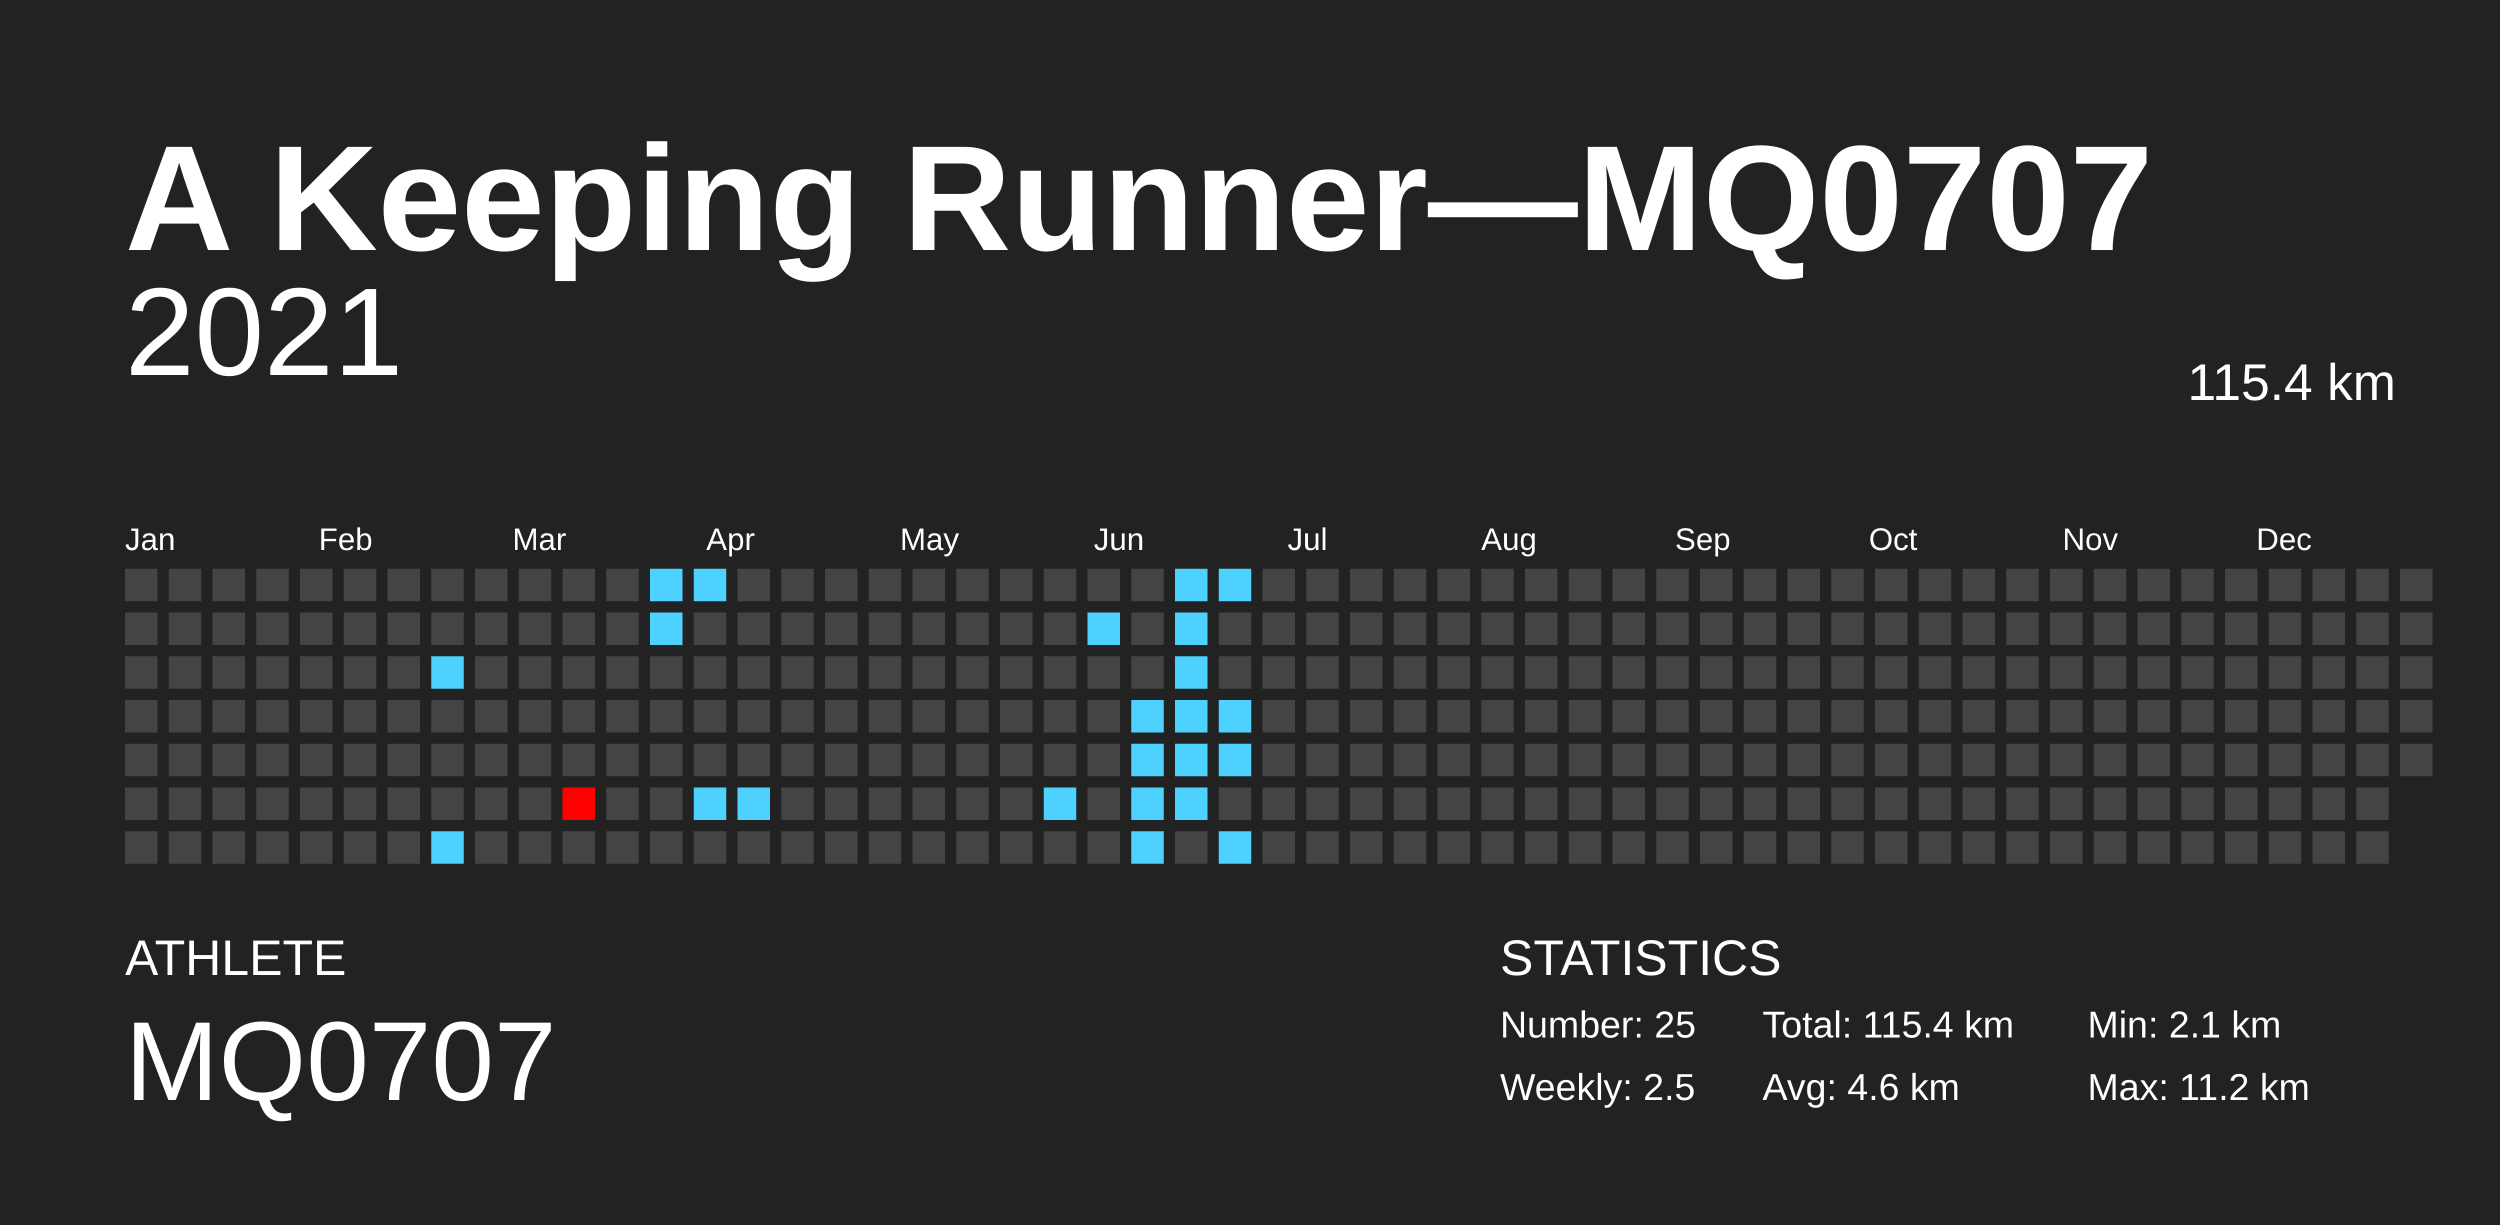
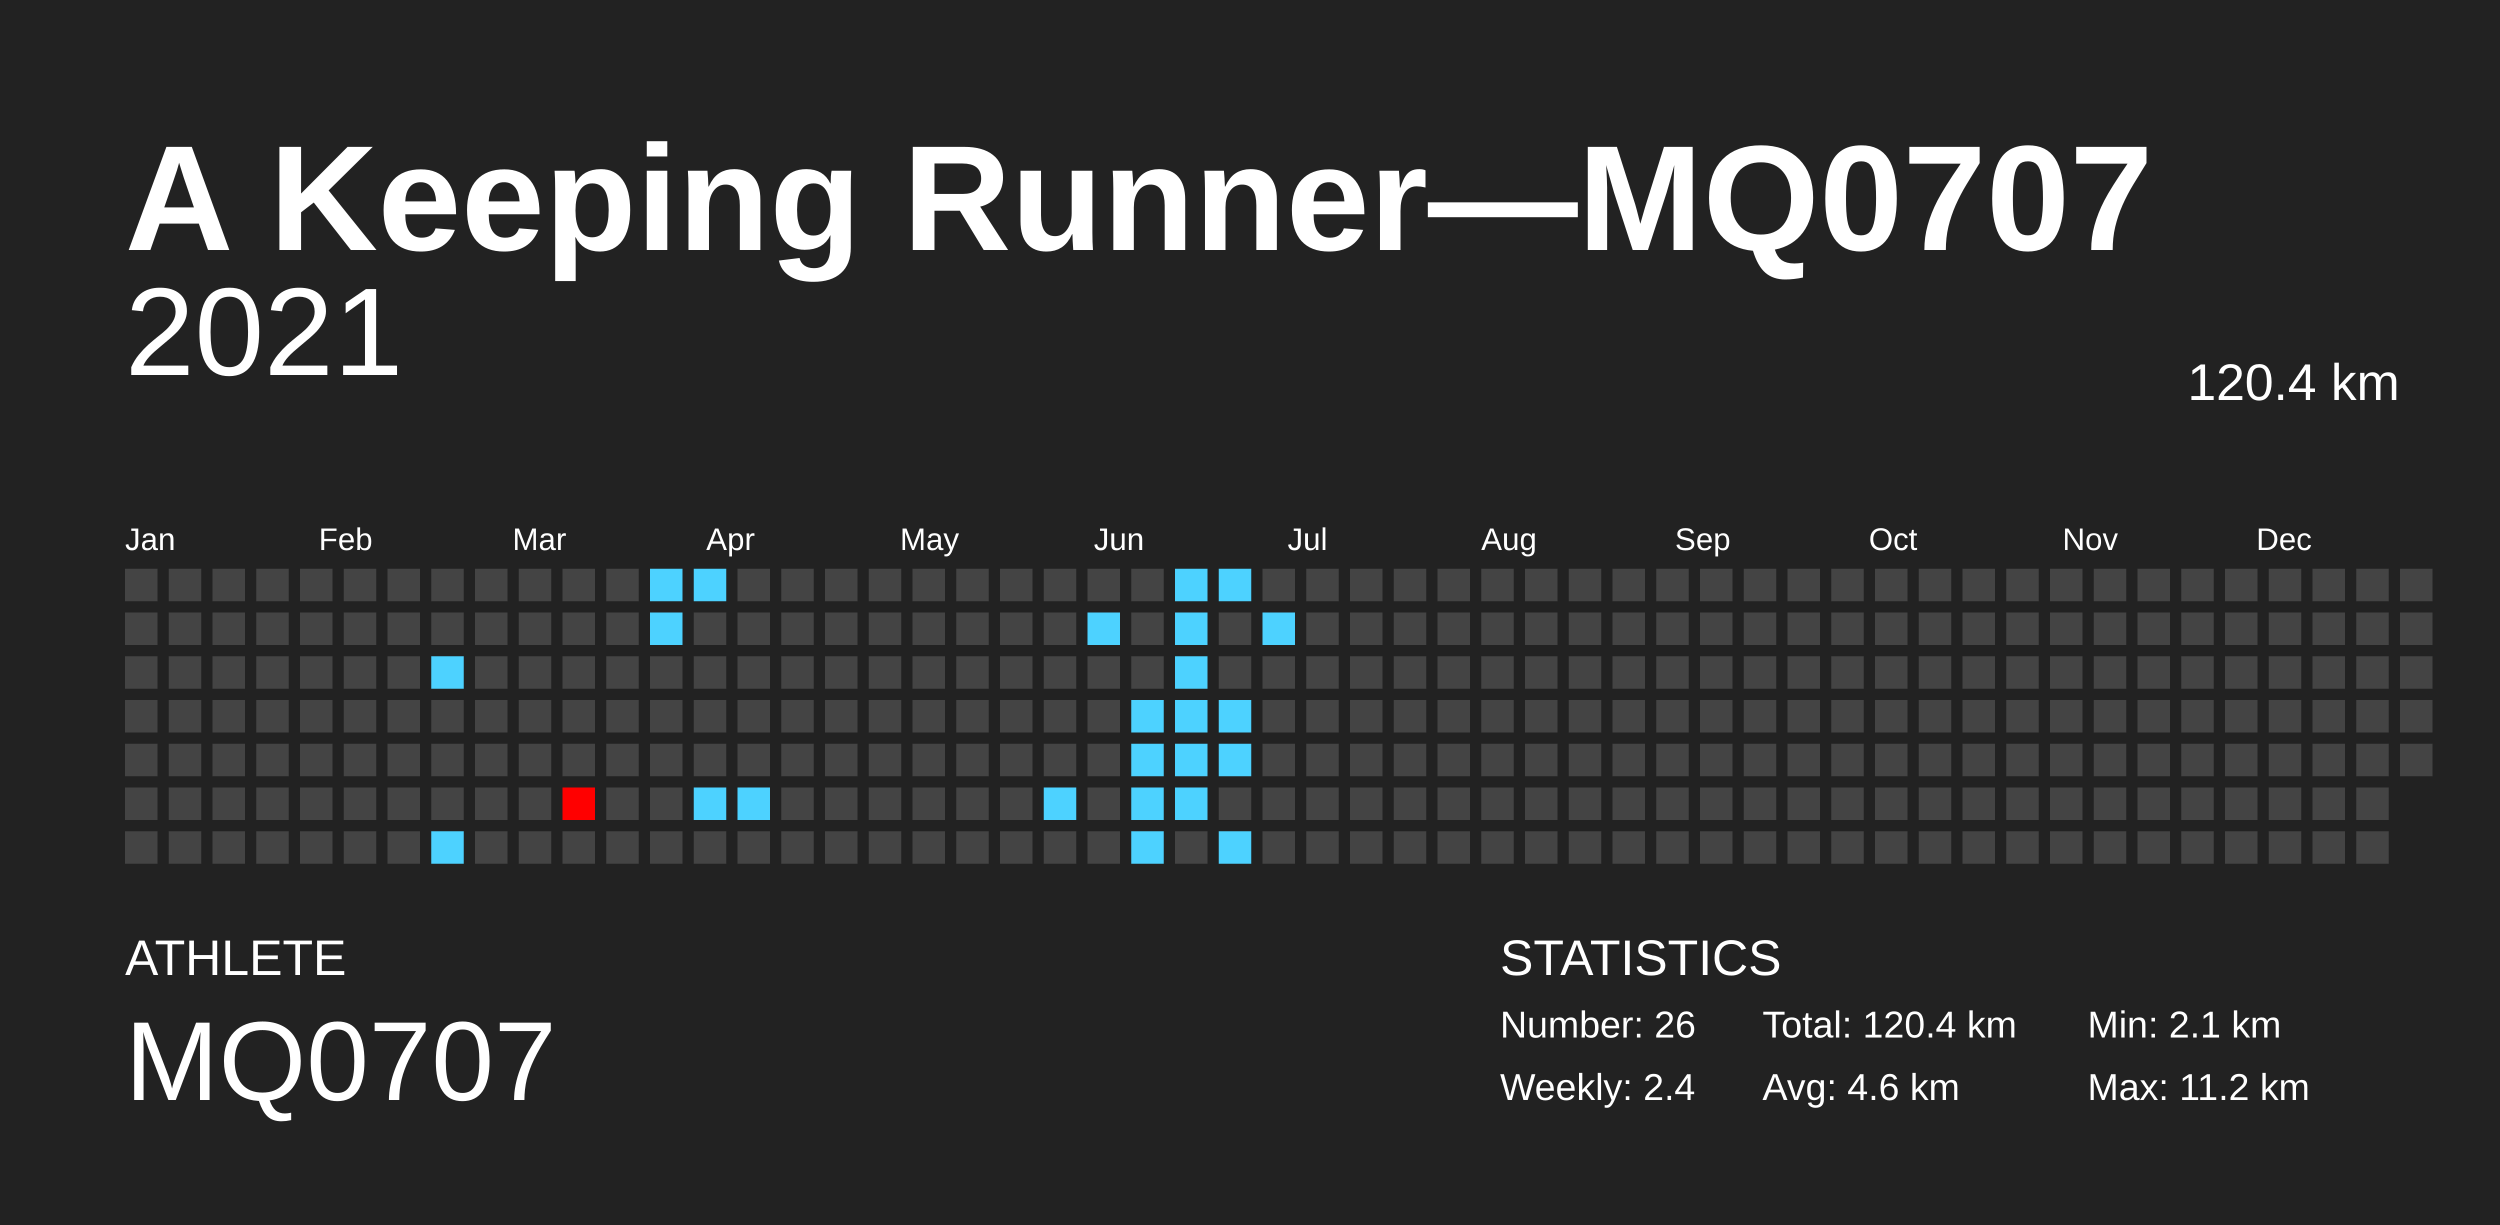
<svg xmlns="http://www.w3.org/2000/svg" baseProfile="full" height="98mm" version="1.1" viewBox="0,0,200,98" width="200mm">
  <defs />
  <rect fill="#222222" height="98" width="200" x="0" y="0" />
  <text fill="#FFFFFF" style="font-size:12px; font-family:Arial; font-weight:bold;" x="10" y="20">A Keeping Runner—MQ0707</text>
  <text fill="#FFFFFF" style="font-size:4px; font-family:Arial" x="10" y="78">ATHLETE</text>
  <text fill="#FFFFFF" style="font-size:9px; font-family:Arial" x="10" y="88">MQ0707</text>
  <text fill="#FFFFFF" style="font-size:4px; font-family:Arial" x="120" y="78">STATISTICS</text>
-   <text fill="#FFFFFF" style="font-size:3px; font-family:Arial" x="120" y="83">Number: 25</text>
-   <text fill="#FFFFFF" style="font-size:3px; font-family:Arial" x="120" y="88">Weekly: 2.5</text>
-   <text fill="#FFFFFF" style="font-size:3px; font-family:Arial" x="141" y="83">Total: 115.4 km</text>
+   <text fill="#FFFFFF" style="font-size:3px; font-family:Arial" x="120" y="83">Number: 26</text>
+   <text fill="#FFFFFF" style="font-size:3px; font-family:Arial" x="120" y="88">Weekly: 2.4</text>
+   <text fill="#FFFFFF" style="font-size:3px; font-family:Arial" x="141" y="83">Total: 120.4 km</text>
  <text fill="#FFFFFF" style="font-size:3px; font-family:Arial" x="141" y="88">Avg: 4.6 km</text>
  <text fill="#FFFFFF" style="font-size:3px; font-family:Arial" x="167" y="83">Min: 2.1 km</text>
  <text fill="#FFFFFF" style="font-size:3px; font-family:Arial" x="167" y="88">Max: 11.2 km</text>
  <text alignment-baseline="hanging" fill="#FFFFFF" style="font-size:10.0px; font-family:Arial;" x="10" y="30">2021</text>
-   <text alignment-baseline="hanging" fill="#FFFFFF" style="font-size:4.125px; font-family:Arial;" x="175" y="32">115.4 km</text>
+   <text alignment-baseline="hanging" fill="#FFFFFF" style="font-size:4.125px; font-family:Arial;" x="175" y="32">120.4 km</text>
  <text fill="#FFFFFF" style="font-size:2.5px; font-family:Arial" x="10.0" y="44">Jan</text>
  <text fill="#FFFFFF" style="font-size:2.5px; font-family:Arial" x="25.5" y="44">Feb</text>
  <text fill="#FFFFFF" style="font-size:2.5px; font-family:Arial" x="41.0" y="44">Mar</text>
  <text fill="#FFFFFF" style="font-size:2.5px; font-family:Arial" x="56.5" y="44">Apr</text>
  <text fill="#FFFFFF" style="font-size:2.5px; font-family:Arial" x="72.0" y="44">May</text>
  <text fill="#FFFFFF" style="font-size:2.5px; font-family:Arial" x="87.5" y="44">Jun</text>
  <text fill="#FFFFFF" style="font-size:2.5px; font-family:Arial" x="103.0" y="44">Jul</text>
  <text fill="#FFFFFF" style="font-size:2.5px; font-family:Arial" x="118.5" y="44">Aug</text>
  <text fill="#FFFFFF" style="font-size:2.5px; font-family:Arial" x="134.0" y="44">Sep</text>
  <text fill="#FFFFFF" style="font-size:2.5px; font-family:Arial" x="149.5" y="44">Oct</text>
  <text fill="#FFFFFF" style="font-size:2.5px; font-family:Arial" x="165.0" y="44">Nov</text>
  <text fill="#FFFFFF" style="font-size:2.5px; font-family:Arial" x="180.5" y="44">Dec</text>
  <rect fill="#444444" height="2.6" width="2.6" x="10.0" y="45.5" />
  <rect fill="#444444" height="2.6" width="2.6" x="10.0" y="49.0" />
  <rect fill="#444444" height="2.6" width="2.6" x="10.0" y="52.5" />
  <rect fill="#444444" height="2.6" width="2.6" x="10.0" y="56.0" />
  <rect fill="#444444" height="2.6" width="2.6" x="10.0" y="59.5" />
  <rect fill="#444444" height="2.6" width="2.6" x="10.0" y="63.0" />
  <rect fill="#444444" height="2.6" width="2.6" x="10.0" y="66.5" />
  <rect fill="#444444" height="2.6" width="2.6" x="13.5" y="45.5" />
  <rect fill="#444444" height="2.6" width="2.6" x="13.5" y="49.0" />
  <rect fill="#444444" height="2.6" width="2.6" x="13.5" y="52.5" />
  <rect fill="#444444" height="2.6" width="2.6" x="13.5" y="56.0" />
  <rect fill="#444444" height="2.6" width="2.6" x="13.5" y="59.5" />
  <rect fill="#444444" height="2.6" width="2.6" x="13.5" y="63.0" />
  <rect fill="#444444" height="2.6" width="2.6" x="13.5" y="66.5" />
  <rect fill="#444444" height="2.6" width="2.6" x="17.0" y="45.5" />
  <rect fill="#444444" height="2.6" width="2.6" x="17.0" y="49.0" />
  <rect fill="#444444" height="2.6" width="2.6" x="17.0" y="52.5" />
  <rect fill="#444444" height="2.6" width="2.6" x="17.0" y="56.0" />
  <rect fill="#444444" height="2.6" width="2.6" x="17.0" y="59.5" />
  <rect fill="#444444" height="2.6" width="2.6" x="17.0" y="63.0" />
  <rect fill="#444444" height="2.6" width="2.6" x="17.0" y="66.5" />
  <rect fill="#444444" height="2.6" width="2.6" x="20.5" y="45.5" />
  <rect fill="#444444" height="2.6" width="2.6" x="20.5" y="49.0" />
  <rect fill="#444444" height="2.6" width="2.6" x="20.5" y="52.5" />
  <rect fill="#444444" height="2.6" width="2.6" x="20.5" y="56.0" />
  <rect fill="#444444" height="2.6" width="2.6" x="20.5" y="59.5" />
  <rect fill="#444444" height="2.6" width="2.6" x="20.5" y="63.0" />
  <rect fill="#444444" height="2.6" width="2.6" x="20.5" y="66.5" />
  <rect fill="#444444" height="2.6" width="2.6" x="24.0" y="45.5" />
  <rect fill="#444444" height="2.6" width="2.6" x="24.0" y="49.0" />
  <rect fill="#444444" height="2.6" width="2.6" x="24.0" y="52.5" />
  <rect fill="#444444" height="2.6" width="2.6" x="24.0" y="56.0" />
  <rect fill="#444444" height="2.6" width="2.6" x="24.0" y="59.5" />
  <rect fill="#444444" height="2.6" width="2.6" x="24.0" y="63.0" />
  <rect fill="#444444" height="2.6" width="2.6" x="24.0" y="66.5" />
  <rect fill="#444444" height="2.6" width="2.6" x="27.5" y="45.5" />
  <rect fill="#444444" height="2.6" width="2.6" x="27.5" y="49.0" />
  <rect fill="#444444" height="2.6" width="2.6" x="27.5" y="52.5" />
  <rect fill="#444444" height="2.6" width="2.6" x="27.5" y="56.0" />
  <rect fill="#444444" height="2.6" width="2.6" x="27.5" y="59.5" />
  <rect fill="#444444" height="2.6" width="2.6" x="27.5" y="63.0" />
  <rect fill="#444444" height="2.6" width="2.6" x="27.5" y="66.5" />
  <rect fill="#444444" height="2.6" width="2.6" x="31.0" y="45.5" />
  <rect fill="#444444" height="2.6" width="2.6" x="31.0" y="49.0" />
  <rect fill="#444444" height="2.6" width="2.6" x="31.0" y="52.5" />
  <rect fill="#444444" height="2.6" width="2.6" x="31.0" y="56.0" />
  <rect fill="#444444" height="2.6" width="2.6" x="31.0" y="59.5" />
  <rect fill="#444444" height="2.6" width="2.6" x="31.0" y="63.0" />
  <rect fill="#444444" height="2.6" width="2.6" x="31.0" y="66.5" />
  <rect fill="#444444" height="2.6" width="2.6" x="34.5" y="45.5" />
  <rect fill="#444444" height="2.6" width="2.6" x="34.5" y="49.0" />
  <rect fill="#4dd2ff" height="2.6" width="2.6" x="34.5" y="52.5" />
  <rect fill="#444444" height="2.6" width="2.6" x="34.5" y="56.0" />
  <rect fill="#444444" height="2.6" width="2.6" x="34.5" y="59.5" />
  <rect fill="#444444" height="2.6" width="2.6" x="34.5" y="63.0" />
  <rect fill="#4dd2ff" height="2.6" width="2.6" x="34.5" y="66.5" />
  <rect fill="#444444" height="2.6" width="2.6" x="38.0" y="45.5" />
  <rect fill="#444444" height="2.6" width="2.6" x="38.0" y="49.0" />
  <rect fill="#444444" height="2.6" width="2.6" x="38.0" y="52.5" />
  <rect fill="#444444" height="2.6" width="2.6" x="38.0" y="56.0" />
  <rect fill="#444444" height="2.6" width="2.6" x="38.0" y="59.5" />
  <rect fill="#444444" height="2.6" width="2.6" x="38.0" y="63.0" />
  <rect fill="#444444" height="2.6" width="2.6" x="38.0" y="66.5" />
  <rect fill="#444444" height="2.6" width="2.6" x="41.5" y="45.5" />
  <rect fill="#444444" height="2.6" width="2.6" x="41.5" y="49.0" />
  <rect fill="#444444" height="2.6" width="2.6" x="41.5" y="52.5" />
  <rect fill="#444444" height="2.6" width="2.6" x="41.5" y="56.0" />
  <rect fill="#444444" height="2.6" width="2.6" x="41.5" y="59.5" />
  <rect fill="#444444" height="2.6" width="2.6" x="41.5" y="63.0" />
  <rect fill="#444444" height="2.6" width="2.6" x="41.5" y="66.5" />
  <rect fill="#444444" height="2.6" width="2.6" x="45.0" y="45.5" />
  <rect fill="#444444" height="2.6" width="2.6" x="45.0" y="49.0" />
  <rect fill="#444444" height="2.6" width="2.6" x="45.0" y="52.5" />
  <rect fill="#444444" height="2.6" width="2.6" x="45.0" y="56.0" />
  <rect fill="#444444" height="2.6" width="2.6" x="45.0" y="59.5" />
  <rect fill="#ff0000" height="2.6" width="2.6" x="45.0" y="63.0" />
  <rect fill="#444444" height="2.6" width="2.6" x="45.0" y="66.5" />
  <rect fill="#444444" height="2.6" width="2.6" x="48.5" y="45.5" />
  <rect fill="#444444" height="2.6" width="2.6" x="48.5" y="49.0" />
  <rect fill="#444444" height="2.6" width="2.6" x="48.5" y="52.5" />
  <rect fill="#444444" height="2.6" width="2.6" x="48.5" y="56.0" />
  <rect fill="#444444" height="2.6" width="2.6" x="48.5" y="59.5" />
  <rect fill="#444444" height="2.6" width="2.6" x="48.5" y="63.0" />
  <rect fill="#444444" height="2.6" width="2.6" x="48.5" y="66.5" />
  <rect fill="#4dd2ff" height="2.6" width="2.6" x="52.0" y="45.5" />
  <rect fill="#4dd2ff" height="2.6" width="2.6" x="52.0" y="49.0" />
  <rect fill="#444444" height="2.6" width="2.6" x="52.0" y="52.5" />
  <rect fill="#444444" height="2.6" width="2.6" x="52.0" y="56.0" />
  <rect fill="#444444" height="2.6" width="2.6" x="52.0" y="59.5" />
  <rect fill="#444444" height="2.6" width="2.6" x="52.0" y="63.0" />
  <rect fill="#444444" height="2.6" width="2.6" x="52.0" y="66.5" />
  <rect fill="#4dd2ff" height="2.6" width="2.6" x="55.5" y="45.5" />
  <rect fill="#444444" height="2.6" width="2.6" x="55.5" y="49.0" />
  <rect fill="#444444" height="2.6" width="2.6" x="55.5" y="52.5" />
  <rect fill="#444444" height="2.6" width="2.6" x="55.5" y="56.0" />
  <rect fill="#444444" height="2.6" width="2.6" x="55.5" y="59.5" />
  <rect fill="#4dd2ff" height="2.6" width="2.6" x="55.5" y="63.0" />
  <rect fill="#444444" height="2.6" width="2.6" x="55.5" y="66.5" />
  <rect fill="#444444" height="2.6" width="2.6" x="59.0" y="45.5" />
  <rect fill="#444444" height="2.6" width="2.6" x="59.0" y="49.0" />
  <rect fill="#444444" height="2.6" width="2.6" x="59.0" y="52.5" />
  <rect fill="#444444" height="2.6" width="2.6" x="59.0" y="56.0" />
  <rect fill="#444444" height="2.6" width="2.6" x="59.0" y="59.5" />
  <rect fill="#4dd2ff" height="2.6" width="2.6" x="59.0" y="63.0" />
  <rect fill="#444444" height="2.6" width="2.6" x="59.0" y="66.5" />
  <rect fill="#444444" height="2.6" width="2.6" x="62.5" y="45.5" />
  <rect fill="#444444" height="2.6" width="2.6" x="62.5" y="49.0" />
  <rect fill="#444444" height="2.6" width="2.6" x="62.5" y="52.5" />
  <rect fill="#444444" height="2.6" width="2.6" x="62.5" y="56.0" />
  <rect fill="#444444" height="2.6" width="2.6" x="62.5" y="59.5" />
  <rect fill="#444444" height="2.6" width="2.6" x="62.5" y="63.0" />
  <rect fill="#444444" height="2.6" width="2.6" x="62.5" y="66.5" />
  <rect fill="#444444" height="2.6" width="2.6" x="66.0" y="45.5" />
  <rect fill="#444444" height="2.6" width="2.6" x="66.0" y="49.0" />
  <rect fill="#444444" height="2.6" width="2.6" x="66.0" y="52.5" />
  <rect fill="#444444" height="2.6" width="2.6" x="66.0" y="56.0" />
  <rect fill="#444444" height="2.6" width="2.6" x="66.0" y="59.5" />
  <rect fill="#444444" height="2.6" width="2.6" x="66.0" y="63.0" />
  <rect fill="#444444" height="2.6" width="2.6" x="66.0" y="66.5" />
  <rect fill="#444444" height="2.6" width="2.6" x="69.5" y="45.5" />
  <rect fill="#444444" height="2.6" width="2.6" x="69.5" y="49.0" />
  <rect fill="#444444" height="2.6" width="2.6" x="69.5" y="52.5" />
  <rect fill="#444444" height="2.6" width="2.6" x="69.5" y="56.0" />
  <rect fill="#444444" height="2.6" width="2.6" x="69.5" y="59.5" />
  <rect fill="#444444" height="2.6" width="2.6" x="69.5" y="63.0" />
  <rect fill="#444444" height="2.6" width="2.6" x="69.5" y="66.5" />
  <rect fill="#444444" height="2.6" width="2.6" x="73.0" y="45.5" />
  <rect fill="#444444" height="2.6" width="2.6" x="73.0" y="49.0" />
  <rect fill="#444444" height="2.6" width="2.6" x="73.0" y="52.5" />
  <rect fill="#444444" height="2.6" width="2.6" x="73.0" y="56.0" />
  <rect fill="#444444" height="2.6" width="2.6" x="73.0" y="59.5" />
  <rect fill="#444444" height="2.6" width="2.6" x="73.0" y="63.0" />
  <rect fill="#444444" height="2.6" width="2.6" x="73.0" y="66.5" />
  <rect fill="#444444" height="2.6" width="2.6" x="76.5" y="45.5" />
  <rect fill="#444444" height="2.6" width="2.6" x="76.5" y="49.0" />
  <rect fill="#444444" height="2.6" width="2.6" x="76.5" y="52.5" />
  <rect fill="#444444" height="2.6" width="2.6" x="76.5" y="56.0" />
  <rect fill="#444444" height="2.6" width="2.6" x="76.5" y="59.5" />
  <rect fill="#444444" height="2.6" width="2.6" x="76.5" y="63.0" />
  <rect fill="#444444" height="2.6" width="2.6" x="76.5" y="66.5" />
  <rect fill="#444444" height="2.6" width="2.6" x="80.0" y="45.5" />
  <rect fill="#444444" height="2.6" width="2.6" x="80.0" y="49.0" />
  <rect fill="#444444" height="2.6" width="2.6" x="80.0" y="52.5" />
  <rect fill="#444444" height="2.6" width="2.6" x="80.0" y="56.0" />
  <rect fill="#444444" height="2.6" width="2.6" x="80.0" y="59.5" />
  <rect fill="#444444" height="2.6" width="2.6" x="80.0" y="63.0" />
  <rect fill="#444444" height="2.6" width="2.6" x="80.0" y="66.5" />
  <rect fill="#444444" height="2.6" width="2.6" x="83.5" y="45.5" />
  <rect fill="#444444" height="2.6" width="2.6" x="83.5" y="49.0" />
  <rect fill="#444444" height="2.6" width="2.6" x="83.5" y="52.5" />
  <rect fill="#444444" height="2.6" width="2.6" x="83.5" y="56.0" />
  <rect fill="#444444" height="2.6" width="2.6" x="83.5" y="59.5" />
  <rect fill="#4dd2ff" height="2.6" width="2.6" x="83.5" y="63.0" />
  <rect fill="#444444" height="2.6" width="2.6" x="83.5" y="66.5" />
  <rect fill="#444444" height="2.6" width="2.6" x="87.0" y="45.5" />
  <rect fill="#4dd2ff" height="2.6" width="2.6" x="87.0" y="49.0" />
  <rect fill="#444444" height="2.6" width="2.6" x="87.0" y="52.5" />
  <rect fill="#444444" height="2.6" width="2.6" x="87.0" y="56.0" />
  <rect fill="#444444" height="2.6" width="2.6" x="87.0" y="59.5" />
  <rect fill="#444444" height="2.6" width="2.6" x="87.0" y="63.0" />
  <rect fill="#444444" height="2.6" width="2.6" x="87.0" y="66.5" />
  <rect fill="#444444" height="2.6" width="2.6" x="90.5" y="45.5" />
  <rect fill="#444444" height="2.6" width="2.6" x="90.5" y="49.0" />
  <rect fill="#444444" height="2.6" width="2.6" x="90.5" y="52.5" />
  <rect fill="#4dd2ff" height="2.6" width="2.6" x="90.5" y="56.0" />
  <rect fill="#4dd2ff" height="2.6" width="2.6" x="90.5" y="59.5" />
  <rect fill="#4dd2ff" height="2.6" width="2.6" x="90.5" y="63.0" />
  <rect fill="#4dd2ff" height="2.6" width="2.6" x="90.5" y="66.5" />
  <rect fill="#4dd2ff" height="2.6" width="2.6" x="94.0" y="45.5" />
  <rect fill="#4dd2ff" height="2.6" width="2.6" x="94.0" y="49.0" />
  <rect fill="#4dd2ff" height="2.6" width="2.6" x="94.0" y="52.5" />
  <rect fill="#4dd2ff" height="2.6" width="2.6" x="94.0" y="56.0" />
  <rect fill="#4dd2ff" height="2.6" width="2.6" x="94.0" y="59.5" />
  <rect fill="#4dd2ff" height="2.6" width="2.6" x="94.0" y="63.0" />
  <rect fill="#444444" height="2.6" width="2.6" x="94.0" y="66.5" />
  <rect fill="#4dd2ff" height="2.6" width="2.6" x="97.5" y="45.5" />
  <rect fill="#444444" height="2.6" width="2.6" x="97.5" y="49.0" />
  <rect fill="#444444" height="2.6" width="2.6" x="97.5" y="52.5" />
  <rect fill="#4dd2ff" height="2.6" width="2.6" x="97.5" y="56.0" />
  <rect fill="#4dd2ff" height="2.6" width="2.6" x="97.5" y="59.5" />
  <rect fill="#444444" height="2.6" width="2.6" x="97.5" y="63.0" />
  <rect fill="#4dd2ff" height="2.6" width="2.6" x="97.5" y="66.5" />
  <rect fill="#444444" height="2.6" width="2.6" x="101.0" y="45.5" />
-   <rect fill="#444444" height="2.6" width="2.6" x="101.0" y="49.0" />
+   <rect fill="#4dd2ff" height="2.6" width="2.6" x="101.0" y="49.0" />
  <rect fill="#444444" height="2.6" width="2.6" x="101.0" y="52.5" />
  <rect fill="#444444" height="2.6" width="2.6" x="101.0" y="56.0" />
  <rect fill="#444444" height="2.6" width="2.6" x="101.0" y="59.5" />
  <rect fill="#444444" height="2.6" width="2.6" x="101.0" y="63.0" />
  <rect fill="#444444" height="2.6" width="2.6" x="101.0" y="66.5" />
  <rect fill="#444444" height="2.6" width="2.6" x="104.5" y="45.5" />
  <rect fill="#444444" height="2.6" width="2.6" x="104.5" y="49.0" />
  <rect fill="#444444" height="2.6" width="2.6" x="104.5" y="52.5" />
  <rect fill="#444444" height="2.6" width="2.6" x="104.5" y="56.0" />
  <rect fill="#444444" height="2.6" width="2.6" x="104.5" y="59.5" />
  <rect fill="#444444" height="2.6" width="2.6" x="104.5" y="63.0" />
  <rect fill="#444444" height="2.6" width="2.6" x="104.5" y="66.5" />
  <rect fill="#444444" height="2.6" width="2.6" x="108.0" y="45.5" />
  <rect fill="#444444" height="2.6" width="2.6" x="108.0" y="49.0" />
  <rect fill="#444444" height="2.6" width="2.6" x="108.0" y="52.5" />
  <rect fill="#444444" height="2.6" width="2.6" x="108.0" y="56.0" />
  <rect fill="#444444" height="2.6" width="2.6" x="108.0" y="59.5" />
  <rect fill="#444444" height="2.6" width="2.6" x="108.0" y="63.0" />
  <rect fill="#444444" height="2.6" width="2.6" x="108.0" y="66.5" />
  <rect fill="#444444" height="2.6" width="2.6" x="111.5" y="45.5" />
  <rect fill="#444444" height="2.6" width="2.6" x="111.5" y="49.0" />
  <rect fill="#444444" height="2.6" width="2.6" x="111.5" y="52.5" />
  <rect fill="#444444" height="2.6" width="2.6" x="111.5" y="56.0" />
  <rect fill="#444444" height="2.6" width="2.6" x="111.5" y="59.5" />
  <rect fill="#444444" height="2.6" width="2.6" x="111.5" y="63.0" />
  <rect fill="#444444" height="2.6" width="2.6" x="111.5" y="66.5" />
  <rect fill="#444444" height="2.6" width="2.6" x="115.0" y="45.5" />
  <rect fill="#444444" height="2.6" width="2.6" x="115.0" y="49.0" />
  <rect fill="#444444" height="2.6" width="2.6" x="115.0" y="52.5" />
  <rect fill="#444444" height="2.6" width="2.6" x="115.0" y="56.0" />
  <rect fill="#444444" height="2.6" width="2.6" x="115.0" y="59.5" />
  <rect fill="#444444" height="2.6" width="2.6" x="115.0" y="63.0" />
  <rect fill="#444444" height="2.6" width="2.6" x="115.0" y="66.5" />
  <rect fill="#444444" height="2.6" width="2.6" x="118.5" y="45.5" />
  <rect fill="#444444" height="2.6" width="2.6" x="118.5" y="49.0" />
  <rect fill="#444444" height="2.6" width="2.6" x="118.5" y="52.5" />
  <rect fill="#444444" height="2.6" width="2.6" x="118.5" y="56.0" />
  <rect fill="#444444" height="2.6" width="2.6" x="118.5" y="59.5" />
  <rect fill="#444444" height="2.6" width="2.6" x="118.5" y="63.0" />
  <rect fill="#444444" height="2.6" width="2.6" x="118.5" y="66.5" />
  <rect fill="#444444" height="2.6" width="2.6" x="122.0" y="45.5" />
  <rect fill="#444444" height="2.6" width="2.6" x="122.0" y="49.0" />
  <rect fill="#444444" height="2.6" width="2.6" x="122.0" y="52.5" />
  <rect fill="#444444" height="2.6" width="2.6" x="122.0" y="56.0" />
  <rect fill="#444444" height="2.6" width="2.6" x="122.0" y="59.5" />
  <rect fill="#444444" height="2.6" width="2.6" x="122.0" y="63.0" />
  <rect fill="#444444" height="2.6" width="2.6" x="122.0" y="66.5" />
  <rect fill="#444444" height="2.6" width="2.6" x="125.5" y="45.5" />
  <rect fill="#444444" height="2.6" width="2.6" x="125.5" y="49.0" />
  <rect fill="#444444" height="2.6" width="2.6" x="125.5" y="52.5" />
  <rect fill="#444444" height="2.6" width="2.6" x="125.5" y="56.0" />
  <rect fill="#444444" height="2.6" width="2.6" x="125.5" y="59.5" />
  <rect fill="#444444" height="2.6" width="2.6" x="125.5" y="63.0" />
  <rect fill="#444444" height="2.6" width="2.6" x="125.5" y="66.5" />
  <rect fill="#444444" height="2.6" width="2.6" x="129.0" y="45.5" />
  <rect fill="#444444" height="2.6" width="2.6" x="129.0" y="49.0" />
  <rect fill="#444444" height="2.6" width="2.6" x="129.0" y="52.5" />
  <rect fill="#444444" height="2.6" width="2.6" x="129.0" y="56.0" />
  <rect fill="#444444" height="2.6" width="2.6" x="129.0" y="59.5" />
  <rect fill="#444444" height="2.6" width="2.6" x="129.0" y="63.0" />
  <rect fill="#444444" height="2.6" width="2.6" x="129.0" y="66.5" />
  <rect fill="#444444" height="2.6" width="2.6" x="132.5" y="45.5" />
  <rect fill="#444444" height="2.6" width="2.6" x="132.5" y="49.0" />
  <rect fill="#444444" height="2.6" width="2.6" x="132.5" y="52.5" />
  <rect fill="#444444" height="2.6" width="2.6" x="132.5" y="56.0" />
  <rect fill="#444444" height="2.6" width="2.6" x="132.5" y="59.5" />
  <rect fill="#444444" height="2.6" width="2.6" x="132.5" y="63.0" />
  <rect fill="#444444" height="2.6" width="2.6" x="132.5" y="66.5" />
  <rect fill="#444444" height="2.6" width="2.6" x="136.0" y="45.5" />
  <rect fill="#444444" height="2.6" width="2.6" x="136.0" y="49.0" />
  <rect fill="#444444" height="2.6" width="2.6" x="136.0" y="52.5" />
  <rect fill="#444444" height="2.6" width="2.6" x="136.0" y="56.0" />
  <rect fill="#444444" height="2.6" width="2.6" x="136.0" y="59.5" />
  <rect fill="#444444" height="2.6" width="2.6" x="136.0" y="63.0" />
  <rect fill="#444444" height="2.6" width="2.6" x="136.0" y="66.5" />
  <rect fill="#444444" height="2.6" width="2.6" x="139.5" y="45.5" />
  <rect fill="#444444" height="2.6" width="2.6" x="139.5" y="49.0" />
  <rect fill="#444444" height="2.6" width="2.6" x="139.5" y="52.5" />
  <rect fill="#444444" height="2.6" width="2.6" x="139.5" y="56.0" />
  <rect fill="#444444" height="2.6" width="2.6" x="139.5" y="59.5" />
  <rect fill="#444444" height="2.6" width="2.6" x="139.5" y="63.0" />
  <rect fill="#444444" height="2.6" width="2.6" x="139.5" y="66.5" />
  <rect fill="#444444" height="2.6" width="2.6" x="143.0" y="45.5" />
  <rect fill="#444444" height="2.6" width="2.6" x="143.0" y="49.0" />
  <rect fill="#444444" height="2.6" width="2.6" x="143.0" y="52.5" />
  <rect fill="#444444" height="2.6" width="2.6" x="143.0" y="56.0" />
  <rect fill="#444444" height="2.6" width="2.6" x="143.0" y="59.5" />
  <rect fill="#444444" height="2.6" width="2.6" x="143.0" y="63.0" />
  <rect fill="#444444" height="2.6" width="2.6" x="143.0" y="66.5" />
  <rect fill="#444444" height="2.6" width="2.6" x="146.5" y="45.5" />
  <rect fill="#444444" height="2.6" width="2.6" x="146.5" y="49.0" />
  <rect fill="#444444" height="2.6" width="2.6" x="146.5" y="52.5" />
  <rect fill="#444444" height="2.6" width="2.6" x="146.5" y="56.0" />
  <rect fill="#444444" height="2.6" width="2.6" x="146.5" y="59.5" />
  <rect fill="#444444" height="2.6" width="2.6" x="146.5" y="63.0" />
  <rect fill="#444444" height="2.6" width="2.6" x="146.5" y="66.5" />
  <rect fill="#444444" height="2.6" width="2.6" x="150.0" y="45.5" />
  <rect fill="#444444" height="2.6" width="2.6" x="150.0" y="49.0" />
  <rect fill="#444444" height="2.6" width="2.6" x="150.0" y="52.5" />
  <rect fill="#444444" height="2.6" width="2.6" x="150.0" y="56.0" />
  <rect fill="#444444" height="2.6" width="2.6" x="150.0" y="59.5" />
  <rect fill="#444444" height="2.6" width="2.6" x="150.0" y="63.0" />
  <rect fill="#444444" height="2.6" width="2.6" x="150.0" y="66.5" />
  <rect fill="#444444" height="2.6" width="2.6" x="153.5" y="45.5" />
  <rect fill="#444444" height="2.6" width="2.6" x="153.5" y="49.0" />
  <rect fill="#444444" height="2.6" width="2.6" x="153.5" y="52.5" />
  <rect fill="#444444" height="2.6" width="2.6" x="153.5" y="56.0" />
  <rect fill="#444444" height="2.6" width="2.6" x="153.5" y="59.5" />
  <rect fill="#444444" height="2.6" width="2.6" x="153.5" y="63.0" />
  <rect fill="#444444" height="2.6" width="2.6" x="153.5" y="66.5" />
  <rect fill="#444444" height="2.6" width="2.6" x="157.0" y="45.5" />
  <rect fill="#444444" height="2.6" width="2.6" x="157.0" y="49.0" />
  <rect fill="#444444" height="2.6" width="2.6" x="157.0" y="52.5" />
  <rect fill="#444444" height="2.6" width="2.6" x="157.0" y="56.0" />
  <rect fill="#444444" height="2.6" width="2.6" x="157.0" y="59.5" />
  <rect fill="#444444" height="2.6" width="2.6" x="157.0" y="63.0" />
  <rect fill="#444444" height="2.6" width="2.6" x="157.0" y="66.5" />
  <rect fill="#444444" height="2.6" width="2.6" x="160.5" y="45.5" />
  <rect fill="#444444" height="2.6" width="2.6" x="160.5" y="49.0" />
  <rect fill="#444444" height="2.6" width="2.6" x="160.5" y="52.5" />
  <rect fill="#444444" height="2.6" width="2.6" x="160.5" y="56.0" />
  <rect fill="#444444" height="2.6" width="2.6" x="160.5" y="59.5" />
  <rect fill="#444444" height="2.6" width="2.6" x="160.5" y="63.0" />
  <rect fill="#444444" height="2.6" width="2.6" x="160.5" y="66.5" />
  <rect fill="#444444" height="2.6" width="2.6" x="164.0" y="45.5" />
  <rect fill="#444444" height="2.6" width="2.6" x="164.0" y="49.0" />
  <rect fill="#444444" height="2.6" width="2.6" x="164.0" y="52.5" />
  <rect fill="#444444" height="2.6" width="2.6" x="164.0" y="56.0" />
  <rect fill="#444444" height="2.6" width="2.6" x="164.0" y="59.5" />
  <rect fill="#444444" height="2.6" width="2.6" x="164.0" y="63.0" />
  <rect fill="#444444" height="2.6" width="2.6" x="164.0" y="66.5" />
  <rect fill="#444444" height="2.6" width="2.6" x="167.5" y="45.5" />
  <rect fill="#444444" height="2.6" width="2.6" x="167.5" y="49.0" />
  <rect fill="#444444" height="2.6" width="2.6" x="167.5" y="52.5" />
  <rect fill="#444444" height="2.6" width="2.6" x="167.5" y="56.0" />
  <rect fill="#444444" height="2.6" width="2.6" x="167.5" y="59.5" />
  <rect fill="#444444" height="2.6" width="2.6" x="167.5" y="63.0" />
  <rect fill="#444444" height="2.6" width="2.6" x="167.5" y="66.5" />
  <rect fill="#444444" height="2.6" width="2.6" x="171.0" y="45.5" />
  <rect fill="#444444" height="2.6" width="2.6" x="171.0" y="49.0" />
  <rect fill="#444444" height="2.6" width="2.6" x="171.0" y="52.5" />
  <rect fill="#444444" height="2.6" width="2.6" x="171.0" y="56.0" />
  <rect fill="#444444" height="2.6" width="2.6" x="171.0" y="59.5" />
  <rect fill="#444444" height="2.6" width="2.6" x="171.0" y="63.0" />
  <rect fill="#444444" height="2.6" width="2.6" x="171.0" y="66.5" />
  <rect fill="#444444" height="2.6" width="2.6" x="174.5" y="45.5" />
  <rect fill="#444444" height="2.6" width="2.6" x="174.5" y="49.0" />
  <rect fill="#444444" height="2.6" width="2.6" x="174.5" y="52.5" />
  <rect fill="#444444" height="2.6" width="2.6" x="174.5" y="56.0" />
  <rect fill="#444444" height="2.6" width="2.6" x="174.5" y="59.5" />
  <rect fill="#444444" height="2.6" width="2.6" x="174.5" y="63.0" />
  <rect fill="#444444" height="2.6" width="2.6" x="174.5" y="66.5" />
  <rect fill="#444444" height="2.6" width="2.6" x="178.0" y="45.5" />
  <rect fill="#444444" height="2.6" width="2.6" x="178.0" y="49.0" />
  <rect fill="#444444" height="2.6" width="2.6" x="178.0" y="52.5" />
  <rect fill="#444444" height="2.6" width="2.6" x="178.0" y="56.0" />
  <rect fill="#444444" height="2.6" width="2.6" x="178.0" y="59.5" />
  <rect fill="#444444" height="2.6" width="2.6" x="178.0" y="63.0" />
  <rect fill="#444444" height="2.6" width="2.6" x="178.0" y="66.5" />
  <rect fill="#444444" height="2.6" width="2.6" x="181.5" y="45.5" />
  <rect fill="#444444" height="2.6" width="2.6" x="181.5" y="49.0" />
  <rect fill="#444444" height="2.6" width="2.6" x="181.5" y="52.5" />
  <rect fill="#444444" height="2.6" width="2.6" x="181.5" y="56.0" />
  <rect fill="#444444" height="2.6" width="2.6" x="181.5" y="59.5" />
  <rect fill="#444444" height="2.6" width="2.6" x="181.5" y="63.0" />
  <rect fill="#444444" height="2.6" width="2.6" x="181.5" y="66.5" />
  <rect fill="#444444" height="2.6" width="2.6" x="185.0" y="45.5" />
  <rect fill="#444444" height="2.6" width="2.6" x="185.0" y="49.0" />
  <rect fill="#444444" height="2.6" width="2.6" x="185.0" y="52.5" />
  <rect fill="#444444" height="2.6" width="2.6" x="185.0" y="56.0" />
  <rect fill="#444444" height="2.6" width="2.6" x="185.0" y="59.5" />
  <rect fill="#444444" height="2.6" width="2.6" x="185.0" y="63.0" />
  <rect fill="#444444" height="2.6" width="2.6" x="185.0" y="66.5" />
  <rect fill="#444444" height="2.6" width="2.6" x="188.5" y="45.5" />
  <rect fill="#444444" height="2.6" width="2.6" x="188.5" y="49.0" />
  <rect fill="#444444" height="2.6" width="2.6" x="188.5" y="52.5" />
  <rect fill="#444444" height="2.6" width="2.6" x="188.5" y="56.0" />
  <rect fill="#444444" height="2.6" width="2.6" x="188.5" y="59.5" />
  <rect fill="#444444" height="2.6" width="2.6" x="188.5" y="63.0" />
  <rect fill="#444444" height="2.6" width="2.6" x="188.5" y="66.5" />
  <rect fill="#444444" height="2.6" width="2.6" x="192.0" y="45.5" />
  <rect fill="#444444" height="2.6" width="2.6" x="192.0" y="49.0" />
  <rect fill="#444444" height="2.6" width="2.6" x="192.0" y="52.5" />
  <rect fill="#444444" height="2.6" width="2.6" x="192.0" y="56.0" />
  <rect fill="#444444" height="2.6" width="2.6" x="192.0" y="59.5" />
</svg>
